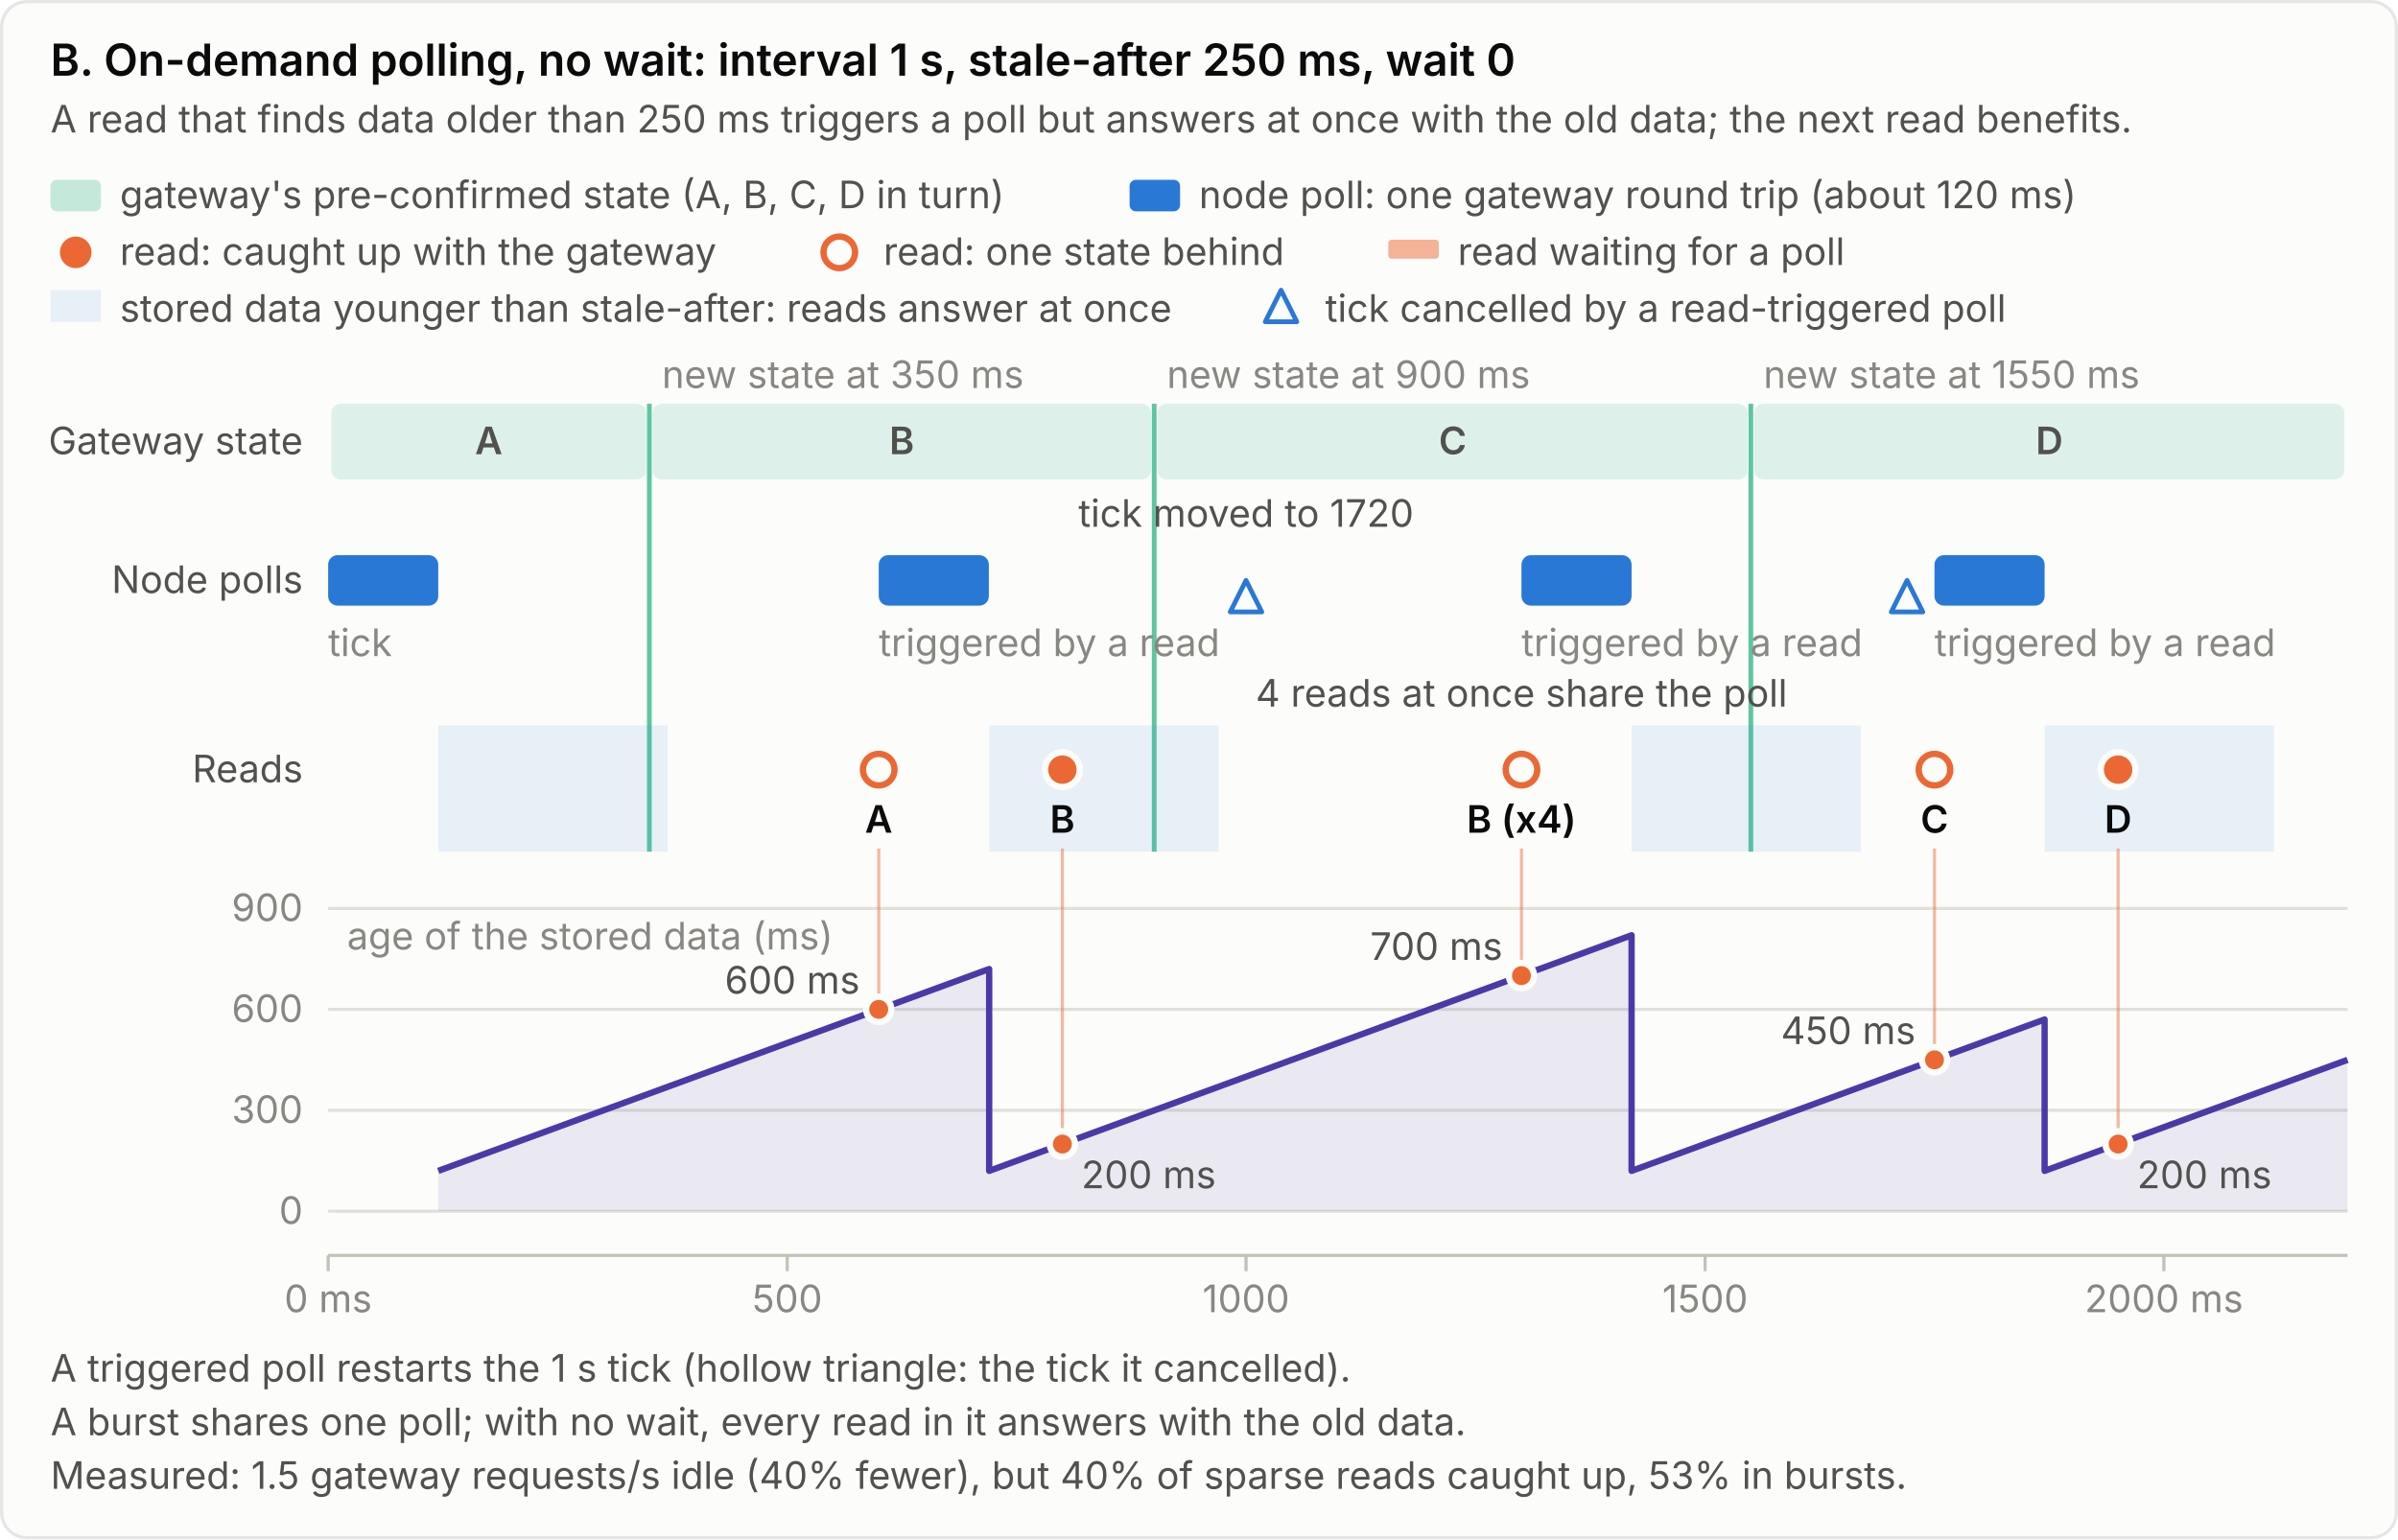
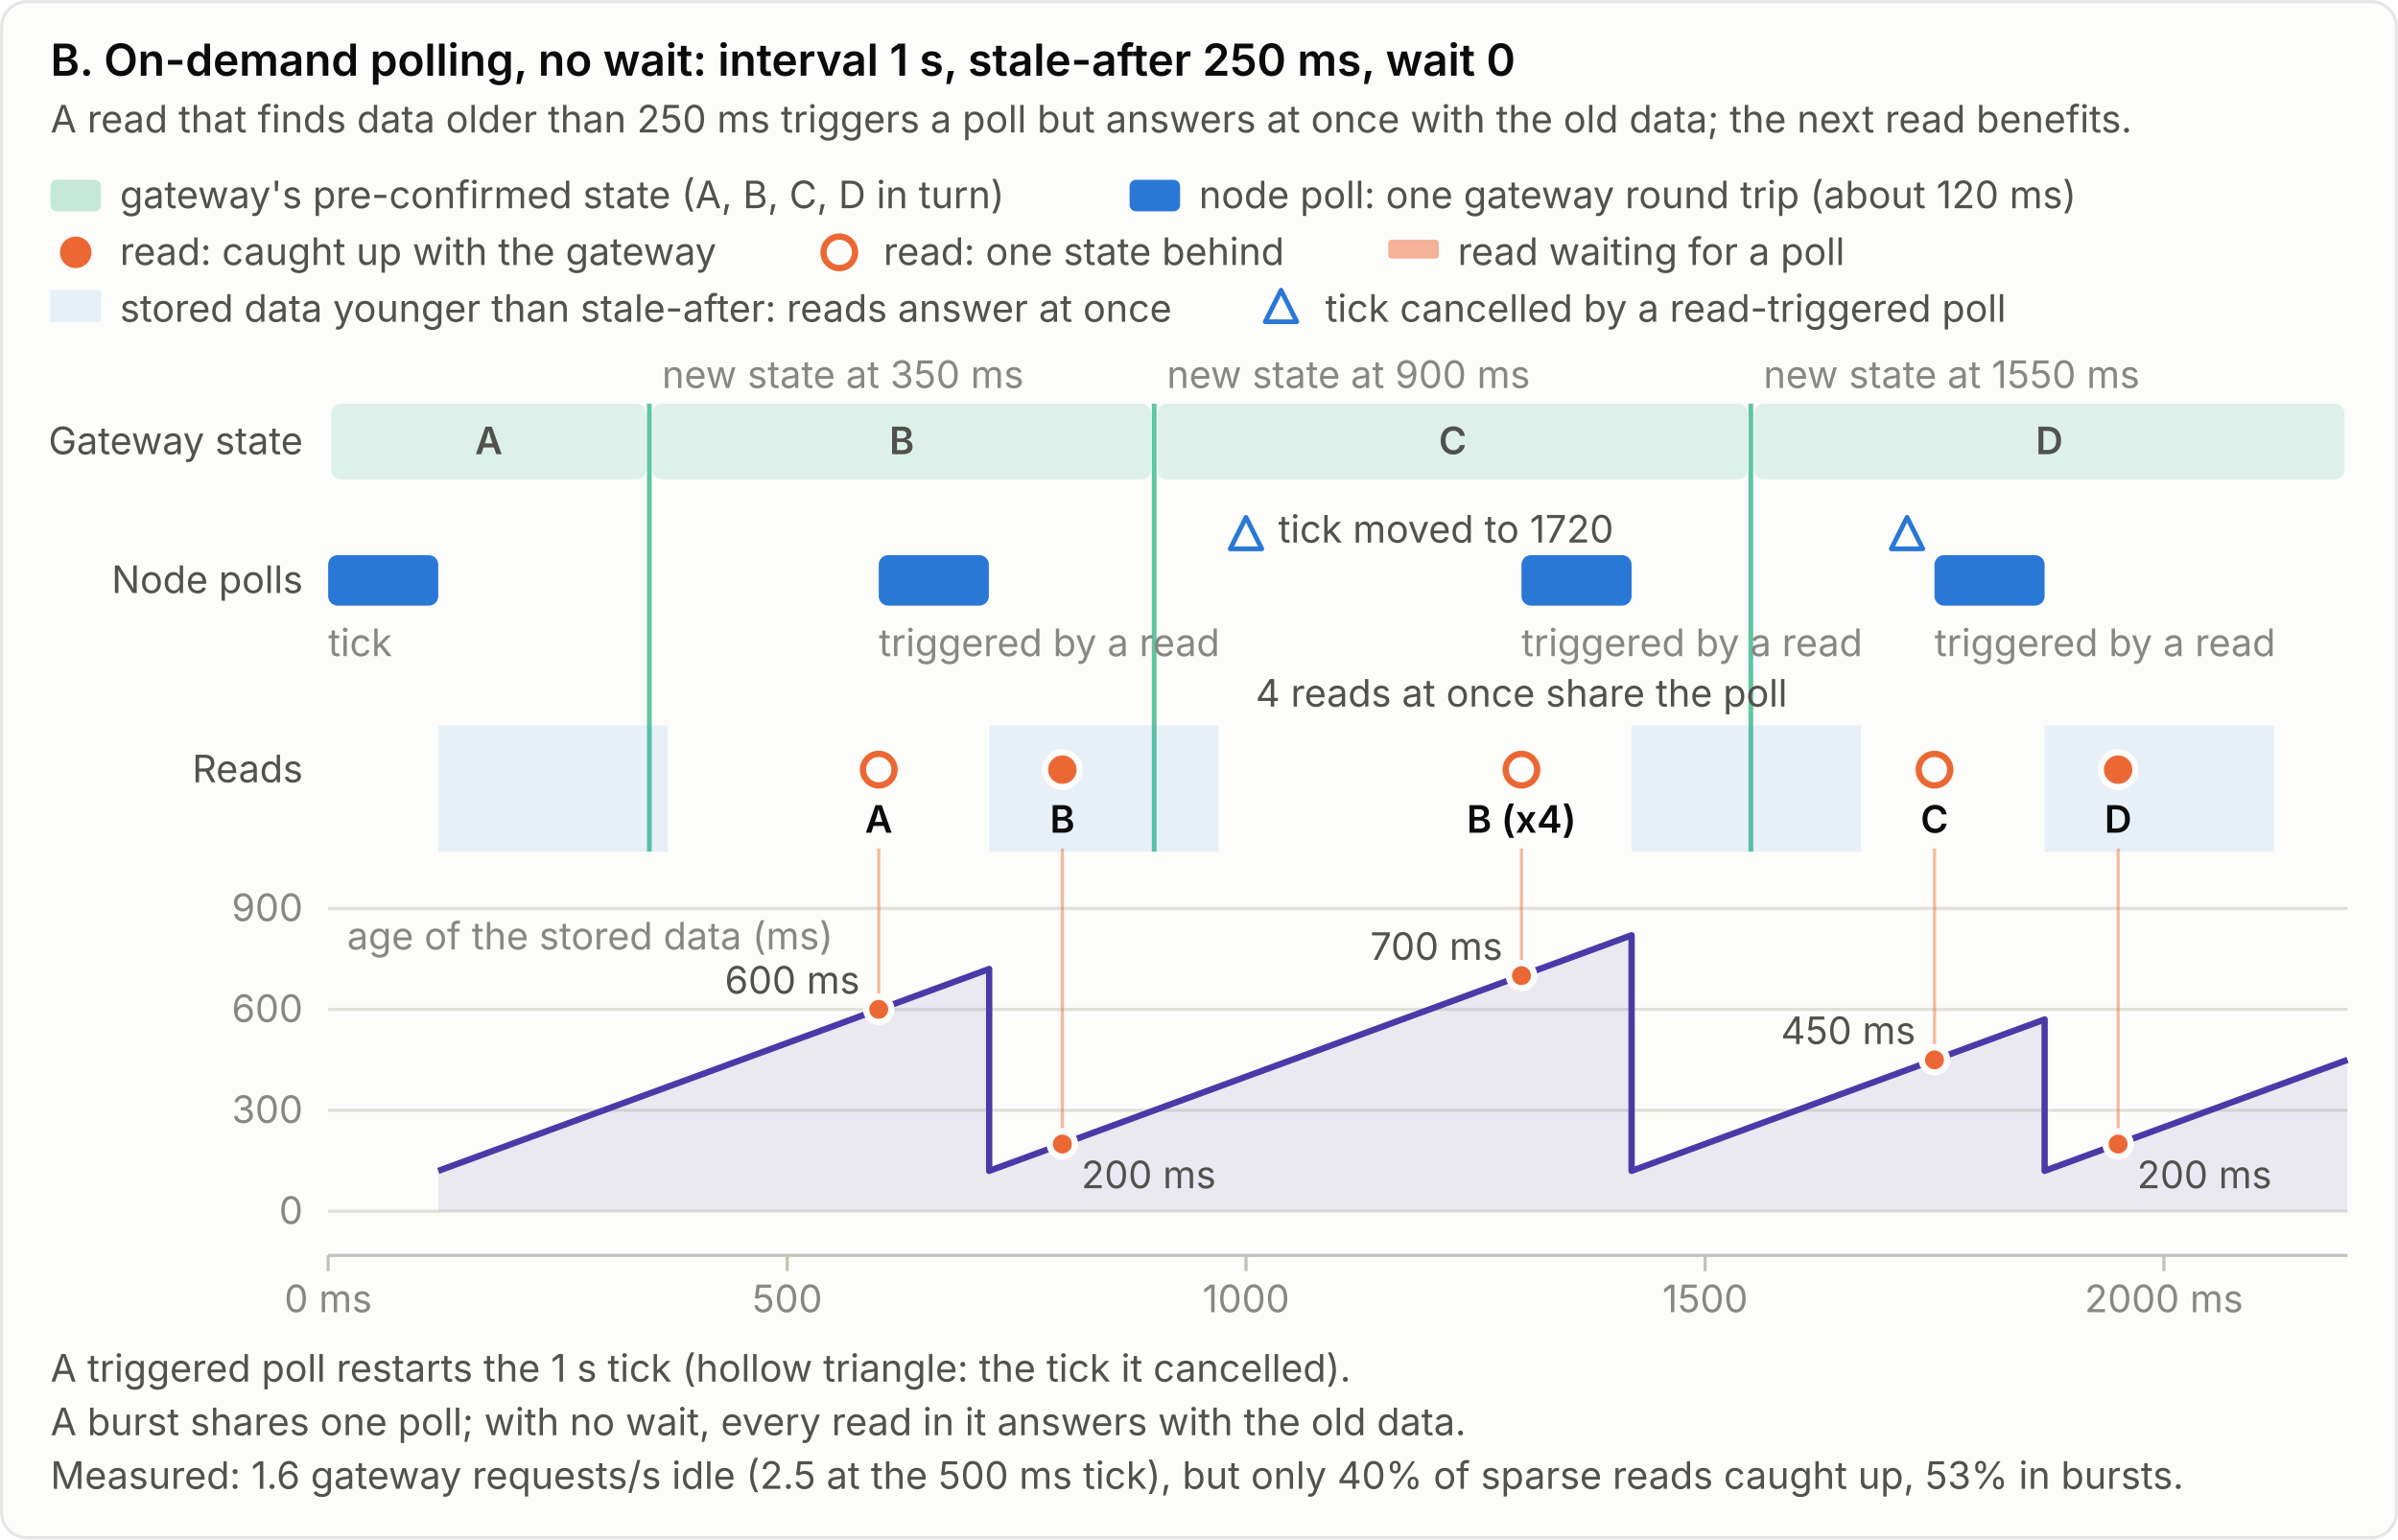
<svg xmlns="http://www.w3.org/2000/svg" viewBox="0 0 760 488" width="760" height="488" font-family="system-ui, -apple-system, 'Segoe UI', sans-serif" role="img" aria-labelledby="title desc">
  <rect x="0.5" y="0.5" width="759" height="487" rx="8" fill="#fcfcfb" stroke="rgba(11,11,11,0.10)" />
  <text x="16.0" y="24.0" font-size="14" fill="#0b0b0b" text-anchor="start" font-weight="600">B. On-demand polling, no wait: interval 1 s, stale-after 250 ms, wait 0</text>
  <text x="16.0" y="42.0" font-size="12" fill="#52514e" text-anchor="start" font-weight="normal">A read that finds data older than 250 ms triggers a poll but answers at once with the old data; the next read benefits.</text>
  <rect x="16" y="57" width="16" height="10" rx="2" fill="#1baf7a" opacity="0.25" />
  <text x="38.0" y="66.0" font-size="12" fill="#52514e" text-anchor="start" font-weight="normal">gateway's pre-confirmed state (A, B, C, D in turn)</text>
  <rect x="358" y="57" width="16" height="10" rx="2" fill="#2a78d6" />
  <text x="380.0" y="66.0" font-size="12" fill="#52514e" text-anchor="start" font-weight="normal">node poll: one gateway round trip (about 120 ms)</text>
  <circle cx="24" cy="80" r="5" fill="#eb6834" />
  <text x="38.0" y="84.0" font-size="12" fill="#52514e" text-anchor="start" font-weight="normal">read: caught up with the gateway</text>
  <circle cx="266" cy="80" r="5" fill="#fcfcfb" stroke="#eb6834" stroke-width="2" />
  <text x="280.0" y="84.0" font-size="12" fill="#52514e" text-anchor="start" font-weight="normal">read: one state behind</text>
  <rect x="440" y="76" width="16" height="6" rx="1" fill="#eb6834" opacity="0.5" />
  <text x="462.0" y="84.0" font-size="12" fill="#52514e" text-anchor="start" font-weight="normal">read waiting for a poll</text>
  <rect x="16" y="92" width="16" height="10" fill="#2a78d6" opacity="0.10" />
  <text x="38.0" y="102.0" font-size="12" fill="#52514e" text-anchor="start" font-weight="normal">stored data younger than stale-after: reads answer at once</text>
  <path d="M401.0,102.0 L411.0,102.0 L406.0,92.0 Z" fill="#fcfcfb" stroke="#2a78d6" stroke-width="1.5" stroke-linejoin="round" />
  <text x="420.0" y="102.0" font-size="12" fill="#52514e" text-anchor="start" font-weight="normal">tick cancelled by a read-triggered poll</text>
  <text x="96.0" y="144.0" font-size="12" fill="#52514e" text-anchor="end" font-weight="normal">Gateway state</text>
  <text x="96.0" y="188.0" font-size="12" fill="#52514e" text-anchor="end" font-weight="normal">Node polls</text>
  <text x="96.0" y="248.0" font-size="12" fill="#52514e" text-anchor="end" font-weight="normal">Reads</text>
  <rect x="105.0" y="128" width="99.8" height="24" rx="3" fill="#1baf7a" opacity="0.14" />
  <text x="154.9" y="144.0" font-size="12" fill="#52514e" text-anchor="middle" font-weight="600">A</text>
  <rect x="206.8" y="128" width="158.0" height="24" rx="3" fill="#1baf7a" opacity="0.14" />
  <text x="285.8" y="144.0" font-size="12" fill="#52514e" text-anchor="middle" font-weight="600">B</text>
  <line x1="205.8" y1="128" x2="205.8" y2="270" stroke="#1baf7a" stroke-width="1.5" opacity="0.7" />
  <text x="209.8" y="123.0" font-size="12" fill="#898781" text-anchor="start" font-weight="normal">new state at 350 ms</text>
  <rect x="366.8" y="128" width="187.1" height="24" rx="3" fill="#1baf7a" opacity="0.14" />
  <text x="460.4" y="144.0" font-size="12" fill="#52514e" text-anchor="middle" font-weight="600">C</text>
  <line x1="365.8" y1="128" x2="365.8" y2="270" stroke="#1baf7a" stroke-width="1.5" opacity="0.7" />
  <text x="369.8" y="123.0" font-size="12" fill="#898781" text-anchor="start" font-weight="normal">new state at 900 ms</text>
  <rect x="555.9" y="128" width="187.1" height="24" rx="3" fill="#1baf7a" opacity="0.14" />
  <text x="649.5" y="144.0" font-size="12" fill="#52514e" text-anchor="middle" font-weight="600">D</text>
  <line x1="554.9" y1="128" x2="554.9" y2="270" stroke="#1baf7a" stroke-width="1.5" opacity="0.7" />
  <text x="558.9" y="123.0" font-size="12" fill="#898781" text-anchor="start" font-weight="normal">new state at 1550 ms</text>
  <rect x="138.9" y="230" width="72.7" height="40" fill="#2a78d6" opacity="0.10" />
  <rect x="313.5" y="230" width="72.7" height="40" fill="#2a78d6" opacity="0.10" />
  <rect x="517.1" y="230" width="72.7" height="40" fill="#2a78d6" opacity="0.10" />
  <rect x="648.0" y="230" width="72.7" height="40" fill="#2a78d6" opacity="0.10" />
  <rect x="104.0" y="176" width="34.9" height="16" rx="3" fill="#2a78d6" />
  <text x="104.0" y="208.0" font-size="12" fill="#898781" text-anchor="start" font-weight="normal">tick</text>
  <rect x="278.5" y="176" width="34.9" height="16" rx="3" fill="#2a78d6" />
  <text x="278.5" y="208.0" font-size="12" fill="#898781" text-anchor="start" font-weight="normal">triggered by a read</text>
  <rect x="482.2" y="176" width="34.9" height="16" rx="3" fill="#2a78d6" />
  <text x="482.2" y="208.0" font-size="12" fill="#898781" text-anchor="start" font-weight="normal">triggered by a read</text>
  <rect x="613.1" y="176" width="34.9" height="16" rx="3" fill="#2a78d6" />
  <text x="613.1" y="208.0" font-size="12" fill="#898781" text-anchor="start" font-weight="normal">triggered by a read</text>
-   <path d="M389.9,194.0 L399.9,194.0 L394.9,184.0 Z" fill="#fcfcfb" stroke="#2a78d6" stroke-width="1.5" stroke-linejoin="round" />
-   <path d="M599.4,194.0 L609.4,194.0 L604.4,184.0 Z" fill="#fcfcfb" stroke="#2a78d6" stroke-width="1.5" stroke-linejoin="round" />
+   <path d="M389.9,174.0 L399.9,174.0 L394.9,164.0 Z" fill="#fcfcfb" stroke="#2a78d6" stroke-width="1.5" stroke-linejoin="round" />
+   <path d="M599.4,174.0 L609.4,174.0 L604.4,164.0 Z" fill="#fcfcfb" stroke="#2a78d6" stroke-width="1.5" stroke-linejoin="round" />
  <line x1="104" y1="384.0" x2="744" y2="384.0" stroke="#e1e0d9" stroke-width="1" />
  <text x="96.0" y="388.0" font-size="12" fill="#898781" text-anchor="end" font-weight="normal">0</text>
  <line x1="104" y1="352.0" x2="744" y2="352.0" stroke="#e1e0d9" stroke-width="1" />
  <text x="96.0" y="356.0" font-size="12" fill="#898781" text-anchor="end" font-weight="normal">300</text>
  <line x1="104" y1="320.0" x2="744" y2="320.0" stroke="#e1e0d9" stroke-width="1" />
  <text x="96.0" y="324.0" font-size="12" fill="#898781" text-anchor="end" font-weight="normal">600</text>
  <line x1="104" y1="288.0" x2="744" y2="288.0" stroke="#e1e0d9" stroke-width="1" />
  <text x="96.0" y="292.0" font-size="12" fill="#898781" text-anchor="end" font-weight="normal">900</text>
  <text x="110.0" y="301.0" font-size="12" fill="#898781" text-anchor="start" font-weight="normal">age of the stored data (ms)</text>
  <path d="M138.9,371.2 L313.5,307.2 L313.5,371.2 L517.1,296.5 L517.1,371.2 L648.0,323.2 L648.0,371.2 L744.0,336.0 L744.0,384.0 L138.9,384.0 Z" fill="#4a3aa7" opacity="0.10" />
  <path d="M138.9,371.2 L313.5,307.2 L313.5,371.2 L517.1,296.5 L517.1,371.2 L648.0,323.2 L648.0,371.2 L744.0,336.0" fill="none" stroke="#4a3aa7" stroke-width="2" stroke-linejoin="round" />
  <line x1="278.5" y1="269" x2="278.5" y2="315.0" stroke="#eb6834" stroke-width="1" opacity="0.45" />
  <circle cx="278.5" cy="244" r="5" fill="#fcfcfb" stroke="#eb6834" stroke-width="2" />
  <text x="278.5" y="264.0" font-size="12" fill="#0b0b0b" text-anchor="middle" font-weight="600">A</text>
  <circle cx="278.5" cy="320.0" r="4" fill="#eb6834" stroke="#fcfcfb" stroke-width="2" />
  <text x="272.5" y="315.0" font-size="12" fill="#52514e" text-anchor="end" font-weight="normal">600 ms</text>
  <line x1="336.7" y1="269" x2="336.7" y2="357.7" stroke="#eb6834" stroke-width="1" opacity="0.45" />
  <circle cx="336.7" cy="244" r="5.5" fill="#eb6834" stroke="#fcfcfb" stroke-width="2" />
  <text x="336.7" y="264.0" font-size="12" fill="#0b0b0b" text-anchor="middle" font-weight="600">B</text>
  <circle cx="336.7" cy="362.7" r="4" fill="#eb6834" stroke="#fcfcfb" stroke-width="2" />
  <text x="342.7" y="376.7" font-size="12" fill="#52514e" text-anchor="start" font-weight="normal">200 ms</text>
  <line x1="482.2" y1="269" x2="482.2" y2="304.3" stroke="#eb6834" stroke-width="1" opacity="0.45" />
  <circle cx="482.2" cy="244" r="5" fill="#fcfcfb" stroke="#eb6834" stroke-width="2" />
  <text x="482.2" y="264.0" font-size="12" fill="#0b0b0b" text-anchor="middle" font-weight="600">B (x4)</text>
  <circle cx="482.2" cy="309.3" r="4" fill="#eb6834" stroke="#fcfcfb" stroke-width="2" />
  <text x="476.2" y="304.3" font-size="12" fill="#52514e" text-anchor="end" font-weight="normal">700 ms</text>
  <line x1="613.1" y1="269" x2="613.1" y2="331.0" stroke="#eb6834" stroke-width="1" opacity="0.45" />
  <circle cx="613.1" cy="244" r="5" fill="#fcfcfb" stroke="#eb6834" stroke-width="2" />
  <text x="613.1" y="264.0" font-size="12" fill="#0b0b0b" text-anchor="middle" font-weight="600">C</text>
  <circle cx="613.1" cy="336.0" r="4" fill="#eb6834" stroke="#fcfcfb" stroke-width="2" />
  <text x="607.1" y="331.0" font-size="12" fill="#52514e" text-anchor="end" font-weight="normal">450 ms</text>
  <line x1="671.3" y1="269" x2="671.3" y2="357.7" stroke="#eb6834" stroke-width="1" opacity="0.45" />
  <circle cx="671.3" cy="244" r="5.5" fill="#eb6834" stroke="#fcfcfb" stroke-width="2" />
  <text x="671.3" y="264.0" font-size="12" fill="#0b0b0b" text-anchor="middle" font-weight="600">D</text>
  <circle cx="671.3" cy="362.7" r="4" fill="#eb6834" stroke="#fcfcfb" stroke-width="2" />
  <text x="677.3" y="376.7" font-size="12" fill="#52514e" text-anchor="start" font-weight="normal">200 ms</text>
  <line x1="104" y1="398" x2="744" y2="398" stroke="#c3c2b7" stroke-width="1" />
  <line x1="104.0" y1="398" x2="104.0" y2="403" stroke="#c3c2b7" stroke-width="1" />
  <text x="104.0" y="416.0" font-size="12" fill="#898781" text-anchor="middle" font-weight="normal">0 ms</text>
  <line x1="249.5" y1="398" x2="249.5" y2="403" stroke="#c3c2b7" stroke-width="1" />
  <text x="249.5" y="416.0" font-size="12" fill="#898781" text-anchor="middle" font-weight="normal">500</text>
  <line x1="394.9" y1="398" x2="394.9" y2="403" stroke="#c3c2b7" stroke-width="1" />
  <text x="394.9" y="416.0" font-size="12" fill="#898781" text-anchor="middle" font-weight="normal">1000</text>
  <line x1="540.4" y1="398" x2="540.4" y2="403" stroke="#c3c2b7" stroke-width="1" />
  <text x="540.4" y="416.0" font-size="12" fill="#898781" text-anchor="middle" font-weight="normal">1500</text>
  <line x1="685.8" y1="398" x2="685.8" y2="403" stroke="#c3c2b7" stroke-width="1" />
  <text x="685.8" y="416.0" font-size="12" fill="#898781" text-anchor="middle" font-weight="normal">2000 ms</text>
-   <text x="394.9" y="167.0" font-size="12" fill="#52514e" text-anchor="middle" font-weight="normal">tick moved to 1720</text>
+   <text x="405.1" y="172.0" font-size="12" fill="#52514e" text-anchor="start" font-weight="normal">tick moved to 1720</text>
  <text x="482.2" y="224.0" font-size="12" fill="#52514e" text-anchor="middle" font-weight="normal">4 reads at once share the poll</text>
  <text x="16.0" y="438.0" font-size="12" fill="#52514e" text-anchor="start" font-weight="normal">A triggered poll restarts the 1 s tick (hollow triangle: the tick it cancelled).</text>
  <text x="16.0" y="455.0" font-size="12" fill="#52514e" text-anchor="start" font-weight="normal">A burst shares one poll; with no wait, every read in it answers with the old data.</text>
-   <text x="16.0" y="472.0" font-size="12" fill="#52514e" text-anchor="start" font-weight="normal">Measured: 1.5 gateway requests/s idle (40% fewer), but 40% of sparse reads caught up, 53% in bursts.</text>
+   <text x="16.0" y="472.0" font-size="12" fill="#52514e" text-anchor="start" font-weight="normal">Measured: 1.6 gateway requests/s idle (2.5 at the 500 ms tick), but only 40% of sparse reads caught up, 53% in bursts.</text>
</svg>
